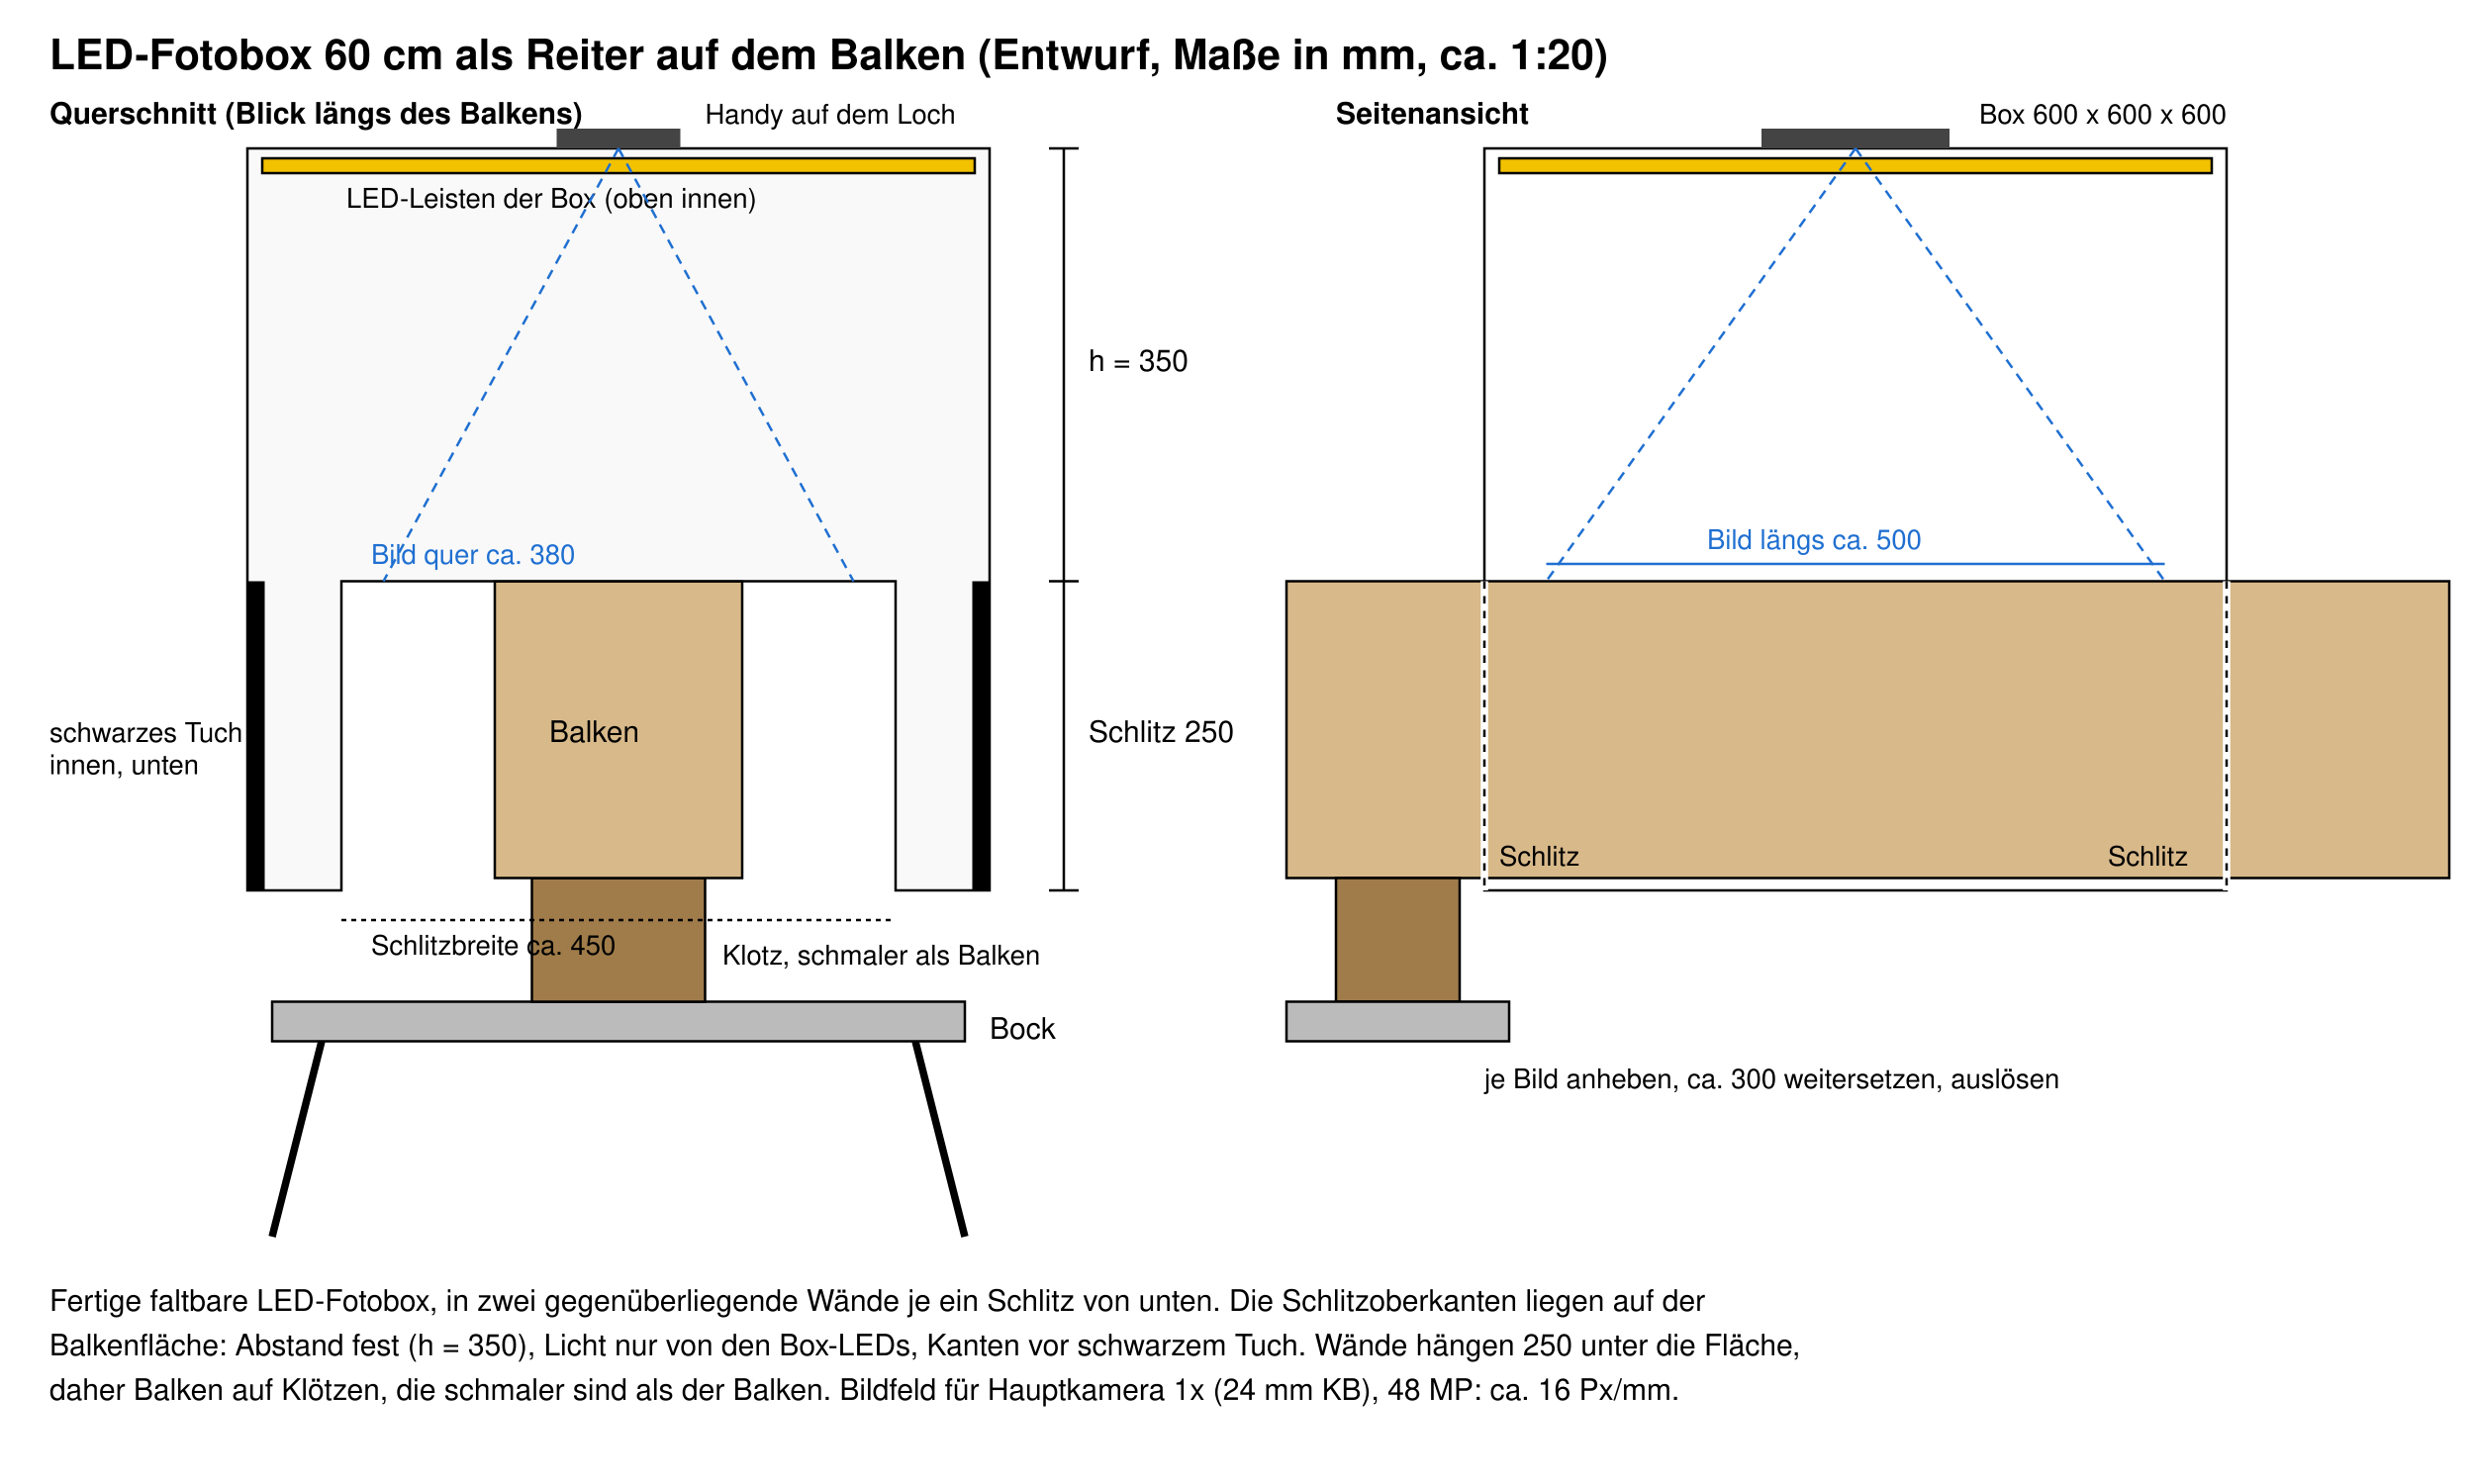
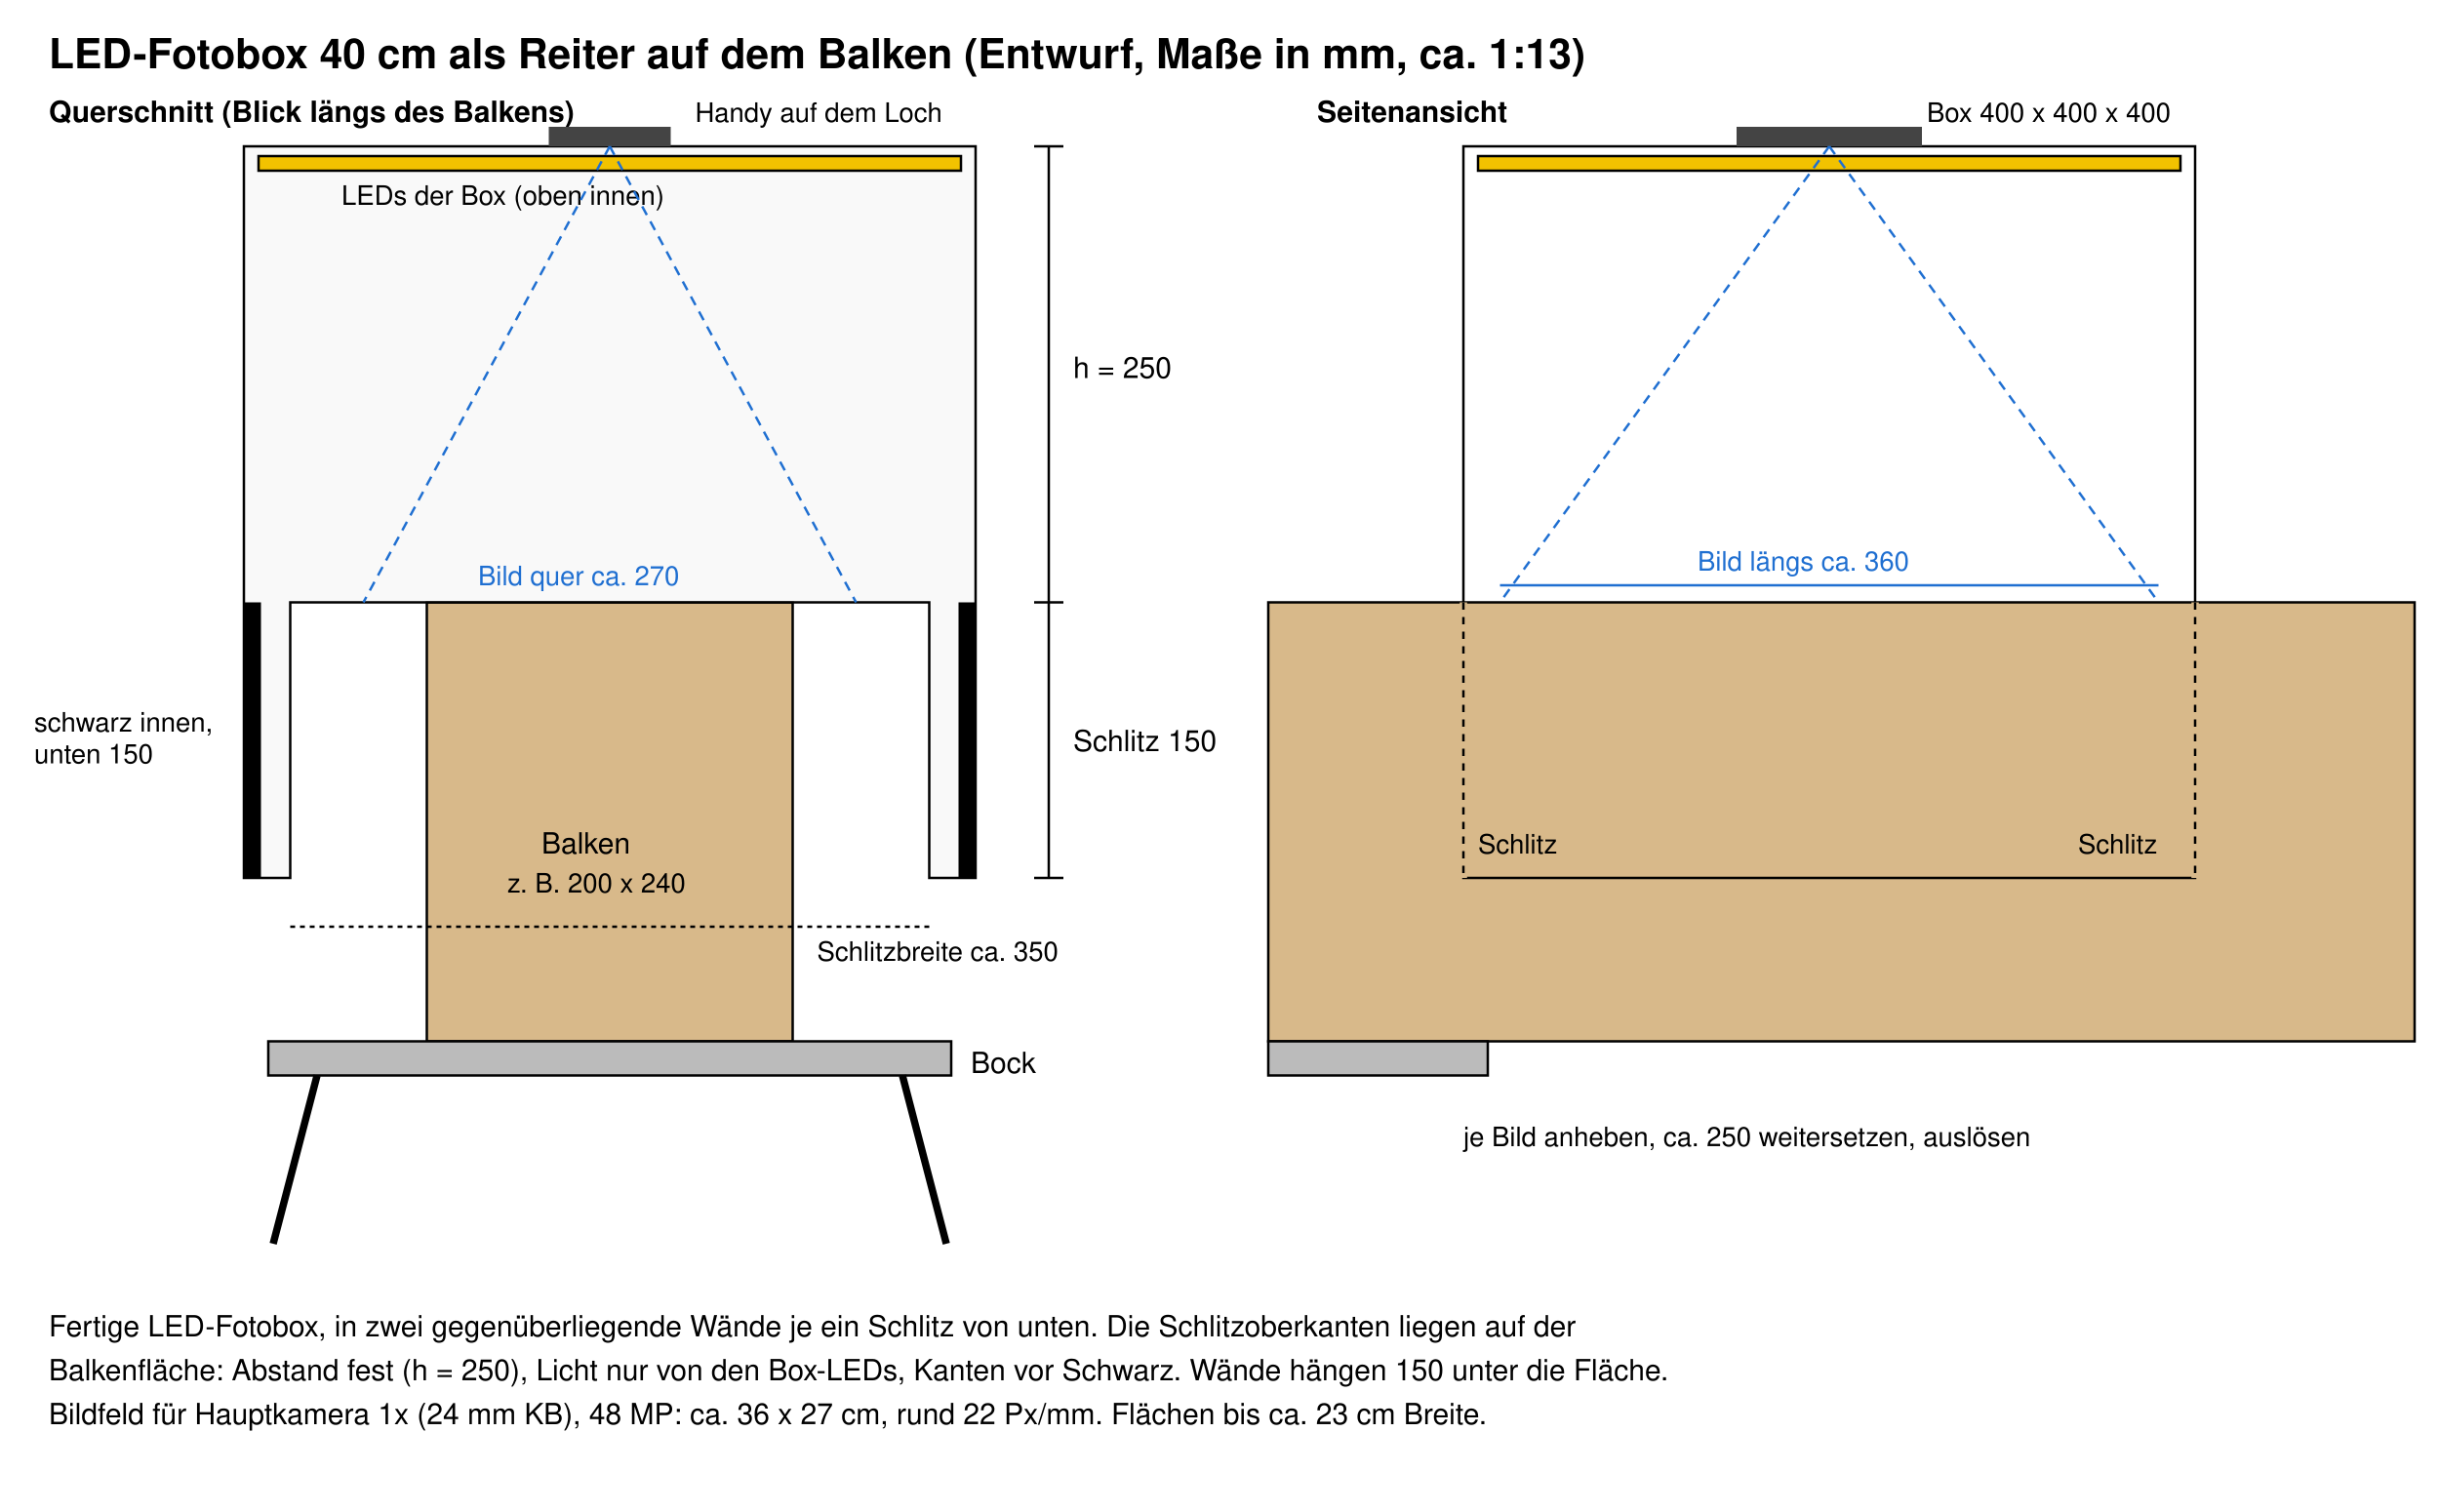
- <svg xmlns="http://www.w3.org/2000/svg" viewBox="0 0 1000 600" font-family="Helvetica, Arial, sans-serif" font-size="12">
-   <rect width="1000" height="600" fill="#ffffff" />
-   <text x="20" y="28" font-size="17" font-weight="bold">LED-Fotobox 60 cm als Reiter auf dem Balken (Entwurf, Maße in mm, ca. 1:20)</text>
+ <svg xmlns="http://www.w3.org/2000/svg" viewBox="0 0 1000 620" font-family="Helvetica, Arial, sans-serif" font-size="12">
+   <rect width="1000" height="620" fill="#ffffff" />
+   <text x="20" y="28" font-size="17" font-weight="bold">LED-Fotobox 40 cm als Reiter auf dem Balken (Entwurf, Maße in mm, ca. 1:13)</text>
  <text x="20" y="50" font-weight="bold">Querschnitt (Blick längs des Balkens)</text>
-   <rect x="110" y="405" width="280" height="16" fill="#bbbbbb" stroke="#000" />
-   <line x1="130" y1="421" x2="110" y2="500" stroke="#000" stroke-width="3" />
-   <line x1="370" y1="421" x2="390" y2="500" stroke="#000" stroke-width="3" />
-   <text x="400" y="420">Bock</text>
-   <rect x="215" y="355" width="70" height="50" fill="#a07c4a" stroke="#000" />
-   <text x="292" y="390" font-size="11">Klotz, schmaler als Balken</text>
-   <rect x="200" y="235" width="100" height="120" fill="#d8b98a" stroke="#000" />
-   <text x="222" y="300">Balken</text>
-   <path d="M100,60 L400,60 L400,360 L362,360 L362,235 L138,235 L138,360 L100,360 Z" fill="#f4f4f4" fill-opacity="0.5" stroke="#000" />
-   <rect x="100" y="235" width="7" height="125" fill="#000" />
-   <rect x="393" y="235" width="7" height="125" fill="#000" />
-   <text x="20" y="300" font-size="11">schwarzes Tuch</text>
-   <text x="20" y="313" font-size="11">innen, unten</text>
+   <rect x="175" y="247" width="150" height="180" fill="#d8b98a" stroke="#000" />
+   <text x="222" y="350">Balken</text>
+   <text x="208" y="366" font-size="11">z. B. 200 x 240</text>
+   <rect x="110" y="427" width="280" height="14" fill="#bbbbbb" stroke="#000" />
+   <line x1="130" y1="441" x2="112" y2="510" stroke="#000" stroke-width="3" />
+   <line x1="370" y1="441" x2="388" y2="510" stroke="#000" stroke-width="3" />
+   <text x="398" y="440">Bock</text>
+   <path d="M100,60 L400,60 L400,360 L381,360 L381,247 L119,247 L119,360 L100,360 Z" fill="#f4f4f4" fill-opacity="0.5" stroke="#000" />
+   <rect x="100" y="247" width="7" height="113" fill="#000" />
+   <rect x="393" y="247" width="7" height="113" fill="#000" />
+   <text x="14" y="300" font-size="11">schwarz innen,</text>
+   <text x="14" y="313" font-size="11">unten 150</text>
  <rect x="106" y="64" width="288" height="6" fill="#f2c200" stroke="#000" />
-   <text x="140" y="84" font-size="11">LED-Leisten der Box (oben innen)</text>
+   <text x="140" y="84" font-size="11">LEDs der Box (oben innen)</text>
  <rect x="225" y="52" width="50" height="8" fill="#444" />
  <text x="285" y="50" font-size="11">Handy auf dem Loch</text>
-   <line x1="250" y1="60" x2="155" y2="235" stroke="#1f6fd1" stroke-dasharray="4,3" />
-   <line x1="250" y1="60" x2="345" y2="235" stroke="#1f6fd1" stroke-dasharray="4,3" />
-   <text x="150" y="228" font-size="11" fill="#1f6fd1">Bild quer ca. 380</text>
-   <line x1="430" y1="60" x2="430" y2="235" stroke="#000" />
+   <line x1="250" y1="60" x2="149" y2="247" stroke="#1f6fd1" stroke-dasharray="4,3" />
+   <line x1="250" y1="60" x2="351" y2="247" stroke="#1f6fd1" stroke-dasharray="4,3" />
+   <text x="196" y="240" font-size="11" fill="#1f6fd1">Bild quer ca. 270</text>
+   <line x1="430" y1="60" x2="430" y2="247" stroke="#000" />
  <line x1="424" y1="60" x2="436" y2="60" stroke="#000" />
-   <line x1="424" y1="235" x2="436" y2="235" stroke="#000" />
-   <text x="440" y="150">h = 350</text>
-   <line x1="430" y1="235" x2="430" y2="360" stroke="#000" />
+   <line x1="424" y1="247" x2="436" y2="247" stroke="#000" />
+   <text x="440" y="155">h = 250</text>
+   <line x1="430" y1="247" x2="430" y2="360" stroke="#000" />
  <line x1="424" y1="360" x2="436" y2="360" stroke="#000" />
-   <text x="440" y="300">Schlitz 250</text>
-   <line x1="138" y1="372" x2="362" y2="372" stroke="#000" stroke-dasharray="2,2" />
-   <text x="150" y="386" font-size="11">Schlitzbreite ca. 450</text>
+   <text x="440" y="308">Schlitz 150</text>
+   <line x1="119" y1="380" x2="381" y2="380" stroke="#000" stroke-dasharray="2,2" />
+   <text x="335" y="394" font-size="11">Schlitzbreite ca. 350</text>
  <text x="540" y="50" font-weight="bold">Seitenansicht</text>
-   <rect x="520" y="235" width="470" height="120" fill="#d8b98a" stroke="#000" />
-   <rect x="540" y="355" width="50" height="50" fill="#a07c4a" stroke="#000" />
-   <rect x="520" y="405" width="90" height="16" fill="#bbbbbb" stroke="#000" />
+   <rect x="520" y="247" width="470" height="180" fill="#d8b98a" stroke="#000" />
+   <rect x="520" y="427" width="90" height="14" fill="#bbbbbb" stroke="#000" />
  <rect x="600" y="60" width="300" height="300" fill="none" stroke="#000" />
-   <line x1="600" y1="235" x2="600" y2="360" stroke="#ffffff" stroke-width="3" />
-   <line x1="900" y1="235" x2="900" y2="360" stroke="#ffffff" stroke-width="3" />
-   <line x1="600" y1="235" x2="600" y2="360" stroke="#000" stroke-dasharray="3,3" />
-   <line x1="900" y1="235" x2="900" y2="360" stroke="#000" stroke-dasharray="3,3" />
+   <line x1="600" y1="247" x2="600" y2="360" stroke="#d8b98a" stroke-width="3" />
+   <line x1="900" y1="247" x2="900" y2="360" stroke="#d8b98a" stroke-width="3" />
+   <line x1="600" y1="247" x2="600" y2="360" stroke="#000" stroke-dasharray="3,3" />
+   <line x1="900" y1="247" x2="900" y2="360" stroke="#000" stroke-dasharray="3,3" />
  <text x="606" y="350" font-size="11">Schlitz</text>
  <text x="852" y="350" font-size="11">Schlitz</text>
  <rect x="606" y="64" width="288" height="6" fill="#f2c200" stroke="#000" />
  <rect x="712" y="52" width="76" height="8" fill="#444" />
-   <line x1="750" y1="60" x2="625" y2="235" stroke="#1f6fd1" stroke-dasharray="4,3" />
-   <line x1="750" y1="60" x2="875" y2="235" stroke="#1f6fd1" stroke-dasharray="4,3" />
-   <line x1="625" y1="228" x2="875" y2="228" stroke="#1f6fd1" />
-   <text x="690" y="222" font-size="11" fill="#1f6fd1">Bild längs ca. 500</text>
-   <text x="800" y="50" font-size="11">Box 600 x 600 x 600</text>
-   <text x="600" y="440" font-size="11">je Bild anheben, ca. 300 weitersetzen, auslösen</text>
+   <line x1="750" y1="60" x2="615" y2="247" stroke="#1f6fd1" stroke-dasharray="4,3" />
+   <line x1="750" y1="60" x2="885" y2="247" stroke="#1f6fd1" stroke-dasharray="4,3" />
+   <line x1="615" y1="240" x2="885" y2="240" stroke="#1f6fd1" />
+   <text x="696" y="234" font-size="11" fill="#1f6fd1">Bild längs ca. 360</text>
+   <text x="790" y="50" font-size="11">Box 400 x 400 x 400</text>
+   <text x="600" y="470" font-size="11">je Bild anheben, ca. 250 weitersetzen, auslösen</text>
  <g font-size="12">
-     <text x="20" y="530">Fertige faltbare LED-Fotobox, in zwei gegenüberliegende Wände je ein Schlitz von unten. Die Schlitzoberkanten liegen auf der</text>
-     <text x="20" y="548">Balkenfläche: Abstand fest (h = 350), Licht nur von den Box-LEDs, Kanten vor schwarzem Tuch. Wände hängen 250 unter die Fläche,</text>
-     <text x="20" y="566">daher Balken auf Klötzen, die schmaler sind als der Balken. Bildfeld für Hauptkamera 1x (24 mm KB), 48 MP: ca. 16 Px/mm.</text>
+     <text x="20" y="548">Fertige LED-Fotobox, in zwei gegenüberliegende Wände je ein Schlitz von unten. Die Schlitzoberkanten liegen auf der</text>
+     <text x="20" y="566">Balkenfläche: Abstand fest (h = 250), Licht nur von den Box-LEDs, Kanten vor Schwarz. Wände hängen 150 unter die Fläche.</text>
+     <text x="20" y="584">Bildfeld für Hauptkamera 1x (24 mm KB), 48 MP: ca. 36 x 27 cm, rund 22 Px/mm. Flächen bis ca. 23 cm Breite.</text>
  </g>
</svg>
